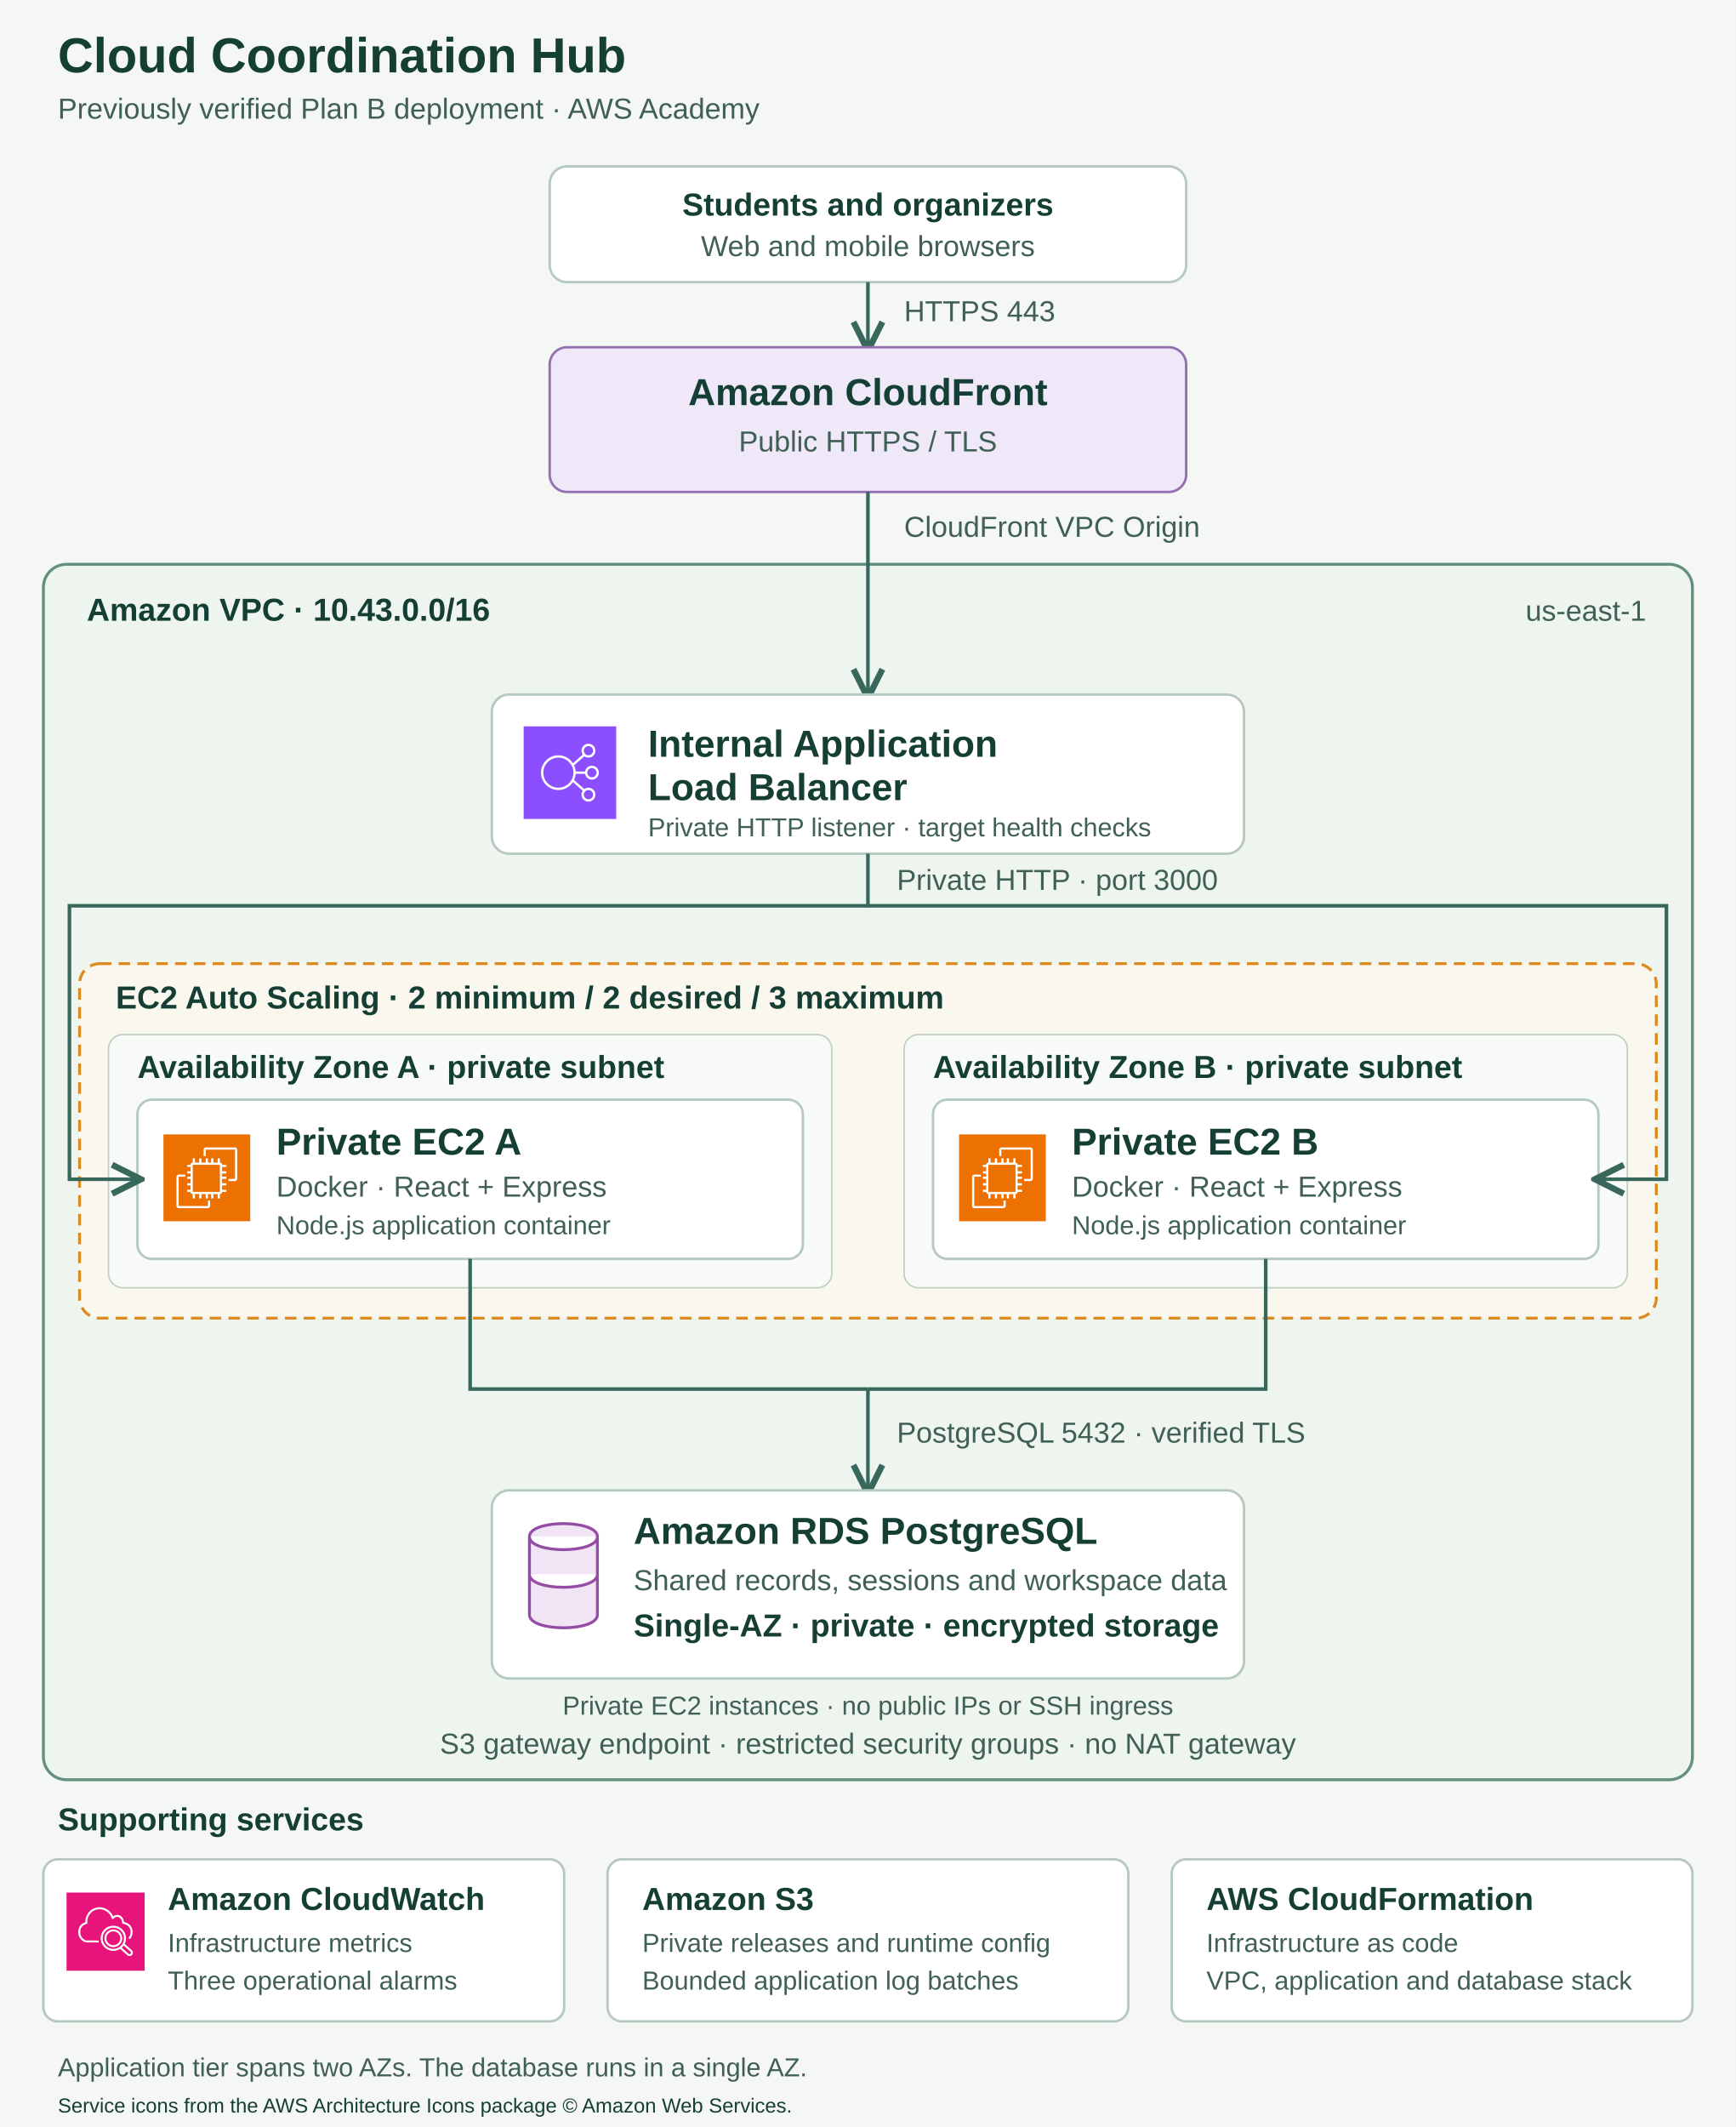
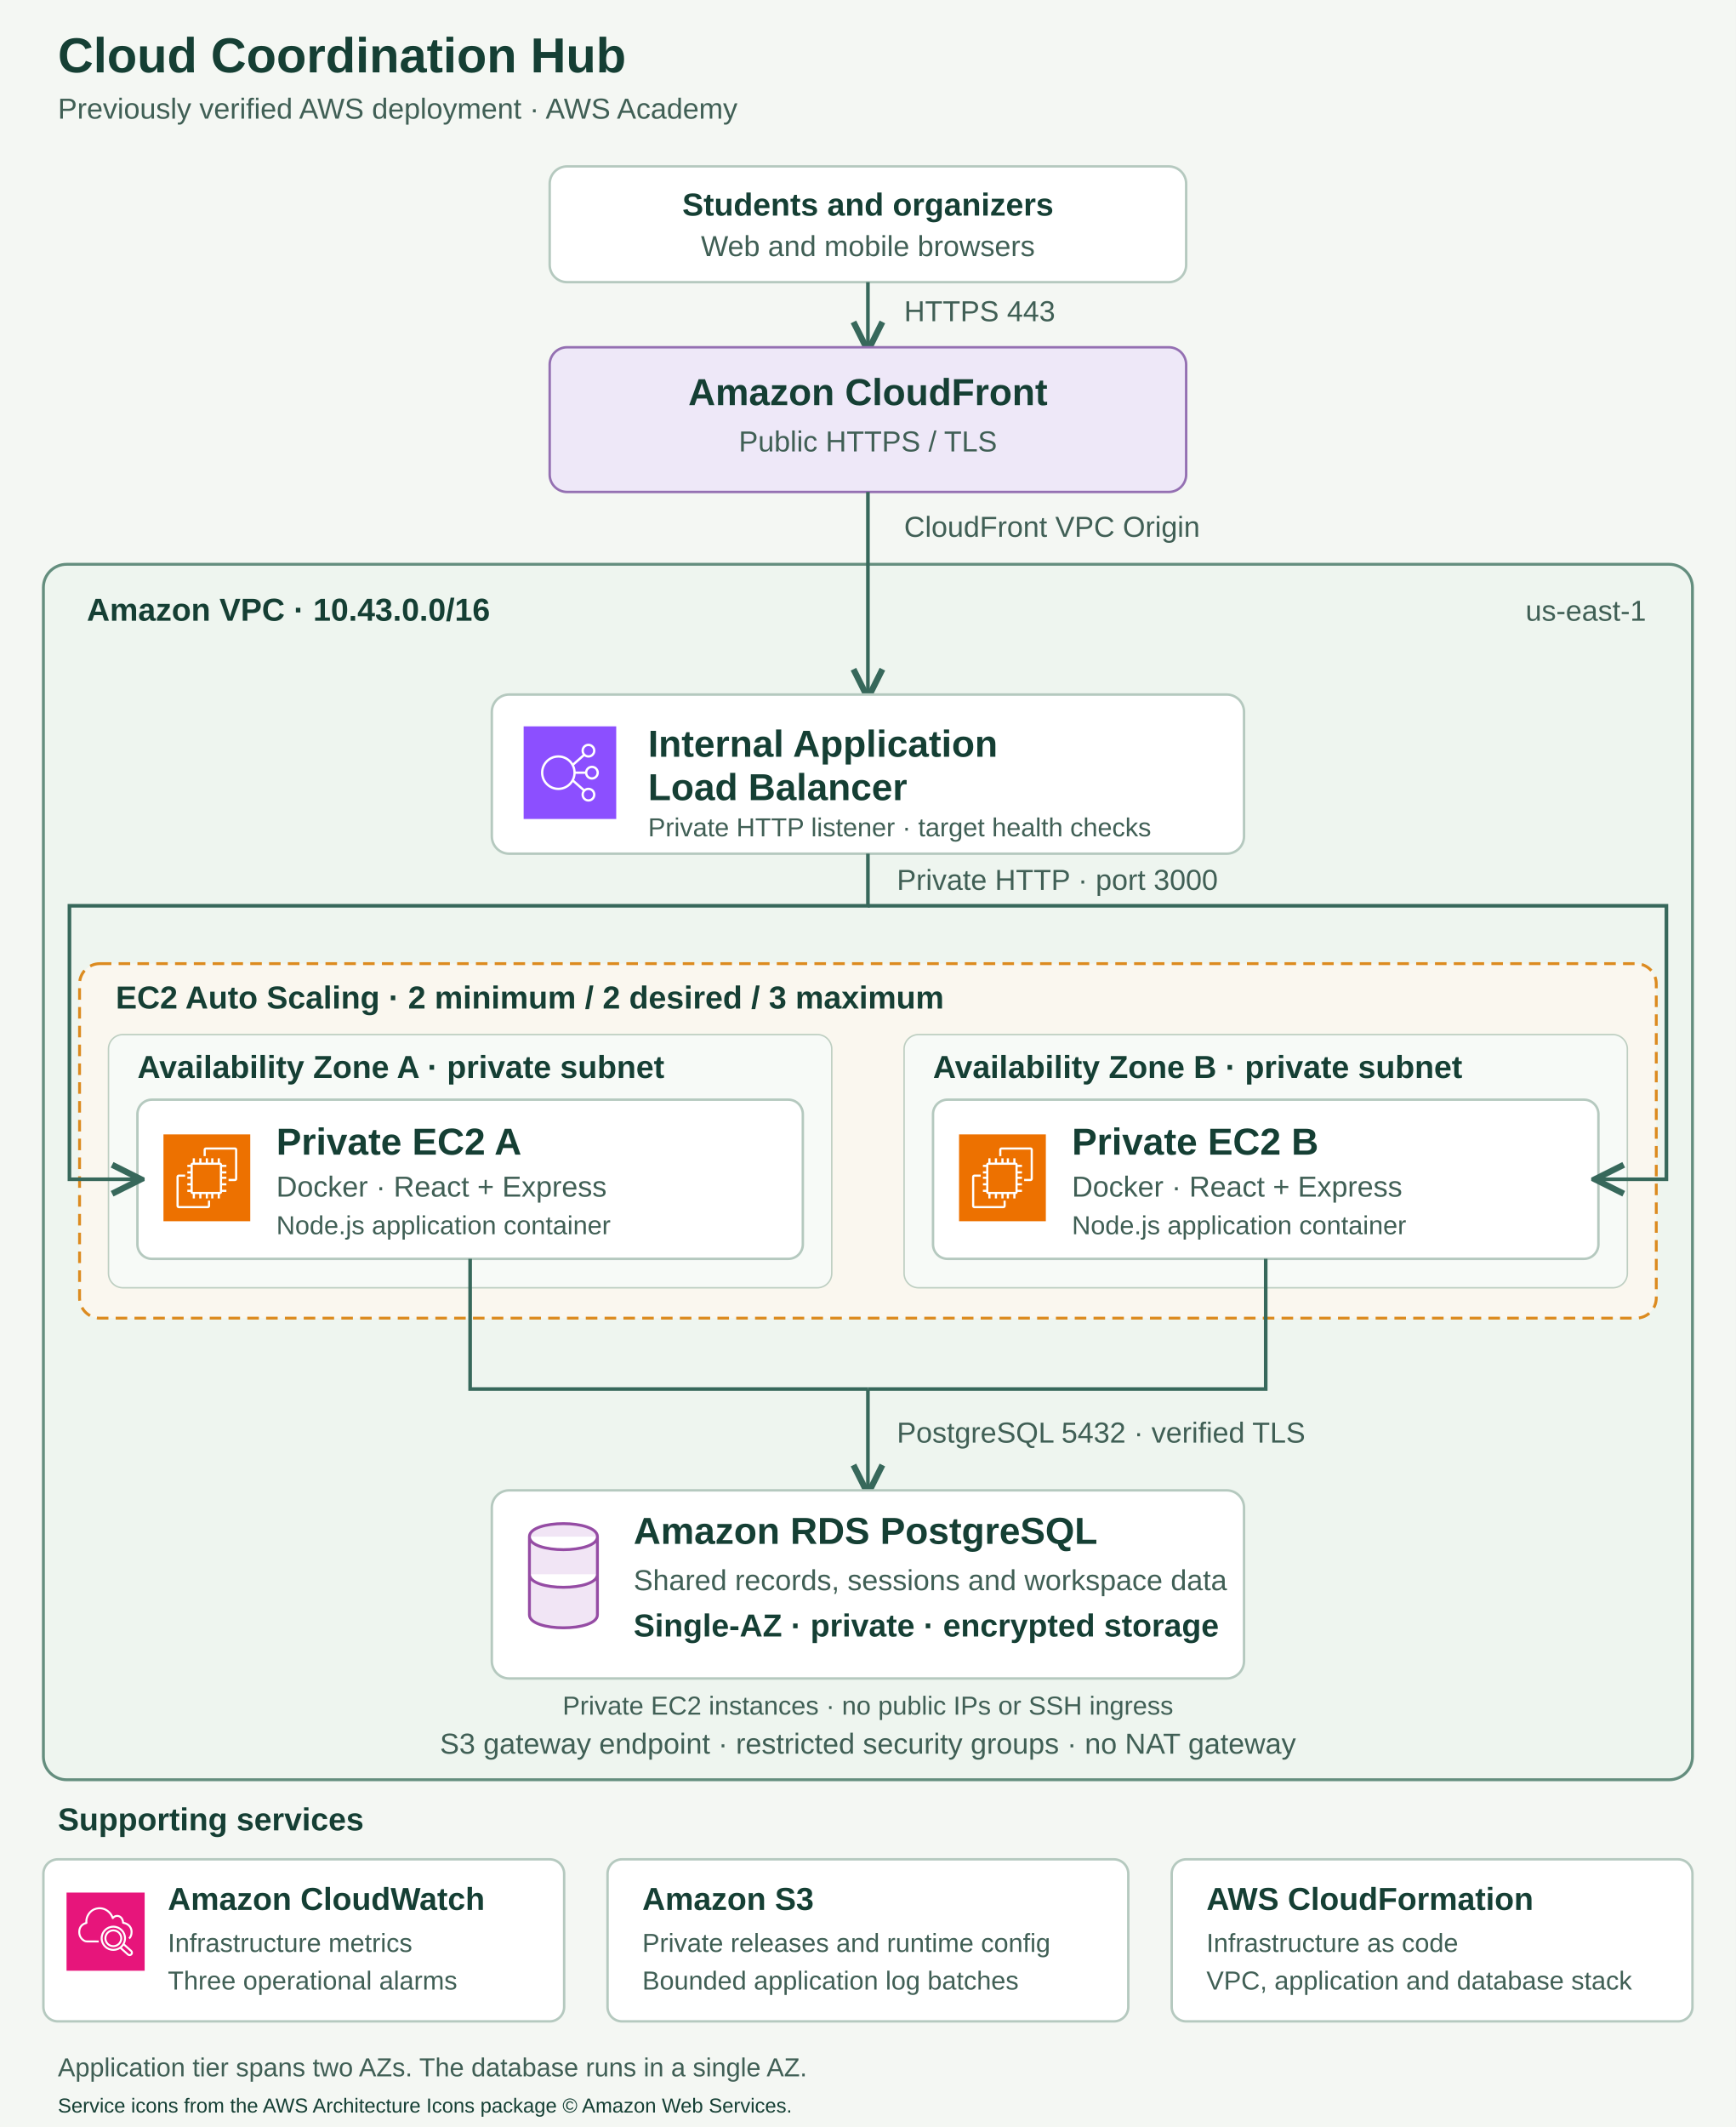
<svg xmlns="http://www.w3.org/2000/svg" width="1200" height="1470" viewBox="0 0 1200 1470" role="img" aria-labelledby="title desc">
  <defs>
    <marker id="arrow" markerWidth="10" markerHeight="10" refX="8" refY="5" orient="auto">
      <path d="M1 1 L9 5 L1 9" fill="none" stroke="#37685b" stroke-width="1.7" />
    </marker>
  </defs>
  <style>text{font-family:Arial,sans-serif;fill:#153f34}.title{font-size:34px;font-weight:700}.heading{font-size:26px;font-weight:700}.label{font-size:22px;font-weight:700}.detail{font-size:20px;fill:#405f55}.small{font-size:18px;fill:#405f55}.node{fill:white;stroke:#b5c9bf;stroke-width:1.7}.flow{fill:none;stroke:#37685b;stroke-width:2.5;marker-end:url(#arrow)}.branch{fill:none;stroke:#37685b;stroke-width:2.5}</style>
  <rect width="1200" height="1470" fill="#f4f7f3" />
  <text x="40" y="50" class="title">Cloud Coordination Hub</text>
-   <text x="40" y="82" class="detail">Previously verified Plan B deployment · AWS Academy</text>
+   <text x="40" y="82" class="detail">Previously verified AWS deployment · AWS Academy</text>
  <rect x="380" y="115" width="440" height="80" rx="12" class="node" />
  <text x="600" y="149" text-anchor="middle" class="label">Students and organizers</text>
  <text x="600" y="177" text-anchor="middle" class="detail">Web and mobile browsers</text>
  <path d="M600 195 V240" class="flow" />
  <text x="625" y="222" class="detail">HTTPS 443</text>
  <rect x="380" y="240" width="440" height="100" rx="12" fill="#eee8f8" stroke="#9470b2" stroke-width="1.7" />
  <text x="600" y="280" text-anchor="middle" class="heading">Amazon CloudFront</text>
  <text x="600" y="312" text-anchor="middle" class="detail">Public HTTPS / TLS</text>
  <rect x="30" y="390" width="1140" height="840" rx="16" fill="#eef5ef" stroke="#648e7e" stroke-width="2" />
  <text x="60" y="429" class="label">Amazon VPC · 10.43.0.0/16</text>
  <text x="1138" y="429" text-anchor="end" class="detail">us-east-1</text>
  <path d="M600 340 V480" class="flow" />
  <text x="625" y="371" class="detail">CloudFront VPC Origin</text>
  <rect x="340" y="480" width="520" height="110" rx="12" class="node" />
  <svg width="64" height="64" viewBox="0 0 80 80" version="1.1" x="362" y="502">
    <g id="alb-alb-alb-Icon-Architecture/64/Arch_Elastic-Load-Balancing_64" stroke="none" stroke-width="1" fill="none" fill-rule="evenodd">
      <g id="alb-alb-alb-Icon-Architecture-BG/64/Networking-Content-Delivery" fill="#8C4FFF">
        <rect id="alb-alb-alb-Rectangle" x="0" y="0" width="80" height="80" />
      </g>
      <path d="M30,53 C22.832,53 17,47.168 17,40 C17,32.832 22.832,27 30,27 C37.168,27 43,32.832 43,40 C43,47.168 37.168,53 30,53 M60,59 C60,61.206 58.206,63 56,63 C53.794,63 52,61.206 52,59 C52,56.794 53.794,55 56,55 C58.206,55 60,56.794 60,59 M56,17 C58.206,17 60,18.794 60,21 C60,23.206 58.206,25 56,25 C53.794,25 52,23.206 52,21 C52,18.794 53.794,17 56,17 M59,36 C61.206,36 63,37.794 63,40 C63,42.206 61.206,44 59,44 C56.794,44 55,42.206 55,40 C55,37.794 56.794,36 59,36 M44.949,41 L53.09,41 C53.568,43.833 56.033,46 59,46 C62.309,46 65,43.309 65,40 C65,36.691 62.309,34 59,34 C56.033,34 53.568,36.167 53.09,39 L44.949,39 C44.823,37.099 44.344,35.297 43.572,33.654 L52.446,25.823 C53.442,26.559 54.669,27 56,27 C59.309,27 62,24.309 62,21 C62,17.691 59.309,15 56,15 C52.691,15 50,17.691 50,21 C50,22.256 50.389,23.421 51.051,24.386 L42.581,31.859 C39.904,27.738 35.271,25 30,25 C21.729,25 15,31.729 15,40 C15,48.271 21.729,55 30,55 C35.271,55 39.904,52.262 42.581,48.141 L51.051,55.614 C50.389,56.579 50,57.744 50,59 C50,62.309 52.691,65 56,65 C59.309,65 62,62.309 62,59 C62,55.691 59.309,53 56,53 C54.669,53 53.442,53.441 52.446,54.177 L43.572,46.346 C44.344,44.703 44.823,42.901 44.949,41" id="alb-alb-alb-Elastic-Load-Balancing_Icon_64_Squid" fill="#FFFFFF" />
    </g>
  </svg>
  <text x="448" y="523" class="heading">Internal Application</text>
  <text x="448" y="553" class="heading">Load Balancer</text>
  <text x="448" y="578" class="small">Private HTTP listener · target health checks</text>
  <text x="620" y="615" class="detail">Private HTTP · port 3000</text>
  <rect x="55" y="666" width="1090" height="245" rx="14" fill="#fff8ee" fill-opacity="0.72" stroke="#dc8b20" stroke-width="2" stroke-dasharray="8 5" />
  <text x="80" y="697" class="label">EC2 Auto Scaling · 2 minimum / 2 desired / 3 maximum</text>
  <rect x="75" y="715" width="500" height="175" rx="10" fill="#f7faf7" stroke="#bdcec1" />
  <text x="95" y="745" class="label">Availability Zone A · private subnet</text>
  <rect x="95" y="760" width="460" height="110" rx="10" class="node" />
  <svg width="60" height="60" viewBox="0 0 80 80" version="1.1" x="113" y="784">
    <g id="ec2a-ec2b-ec2-Icon-Architecture/64/Arch_Amazon-EC2_64" stroke="none" stroke-width="1" fill="none" fill-rule="evenodd">
      <g id="ec2a-ec2b-ec2-Icon-Architecture-BG/64/Compute" fill="#ED7100">
        <rect id="ec2a-ec2b-ec2-Rectangle" x="0" y="0" width="80" height="80" />
      </g>
      <path d="M27,53 L52,53 L52,28 L27,28 L27,53 Z M54,28 L58,28 L58,30 L54,30 L54,34 L58,34 L58,36 L54,36 L54,39 L58,39 L58,41 L54,41 L54,45 L58,45 L58,47 L54,47 L54,51 L58,51 L58,53 L54,53 L54,53.136 C54,54.164 53.164,55 52.136,55 L52,55 L52,59 L50,59 L50,55 L46,55 L46,59 L44,59 L44,55 L41,55 L41,59 L39,59 L39,55 L35,55 L35,59 L33,59 L33,55 L29,55 L29,59 L27,59 L27,55 L26.864,55 C25.836,55 25,54.164 25,53.136 L25,53 L22,53 L22,51 L25,51 L25,47 L22,47 L22,45 L25,45 L25,41 L22,41 L22,39 L25,39 L25,36 L22,36 L22,34 L25,34 L25,30 L22,30 L22,28 L25,28 L25,27.864 C25,26.836 25.836,26 26.864,26 L27,26 L27,22 L29,22 L29,26 L33,26 L33,22 L35,22 L35,26 L39,26 L39,22 L41,22 L41,26 L44,26 L44,22 L46,22 L46,26 L50,26 L50,22 L52,22 L52,26 L52.136,26 C53.164,26 54,26.836 54,27.864 L54,28 Z M41,65.876 C41,65.944 40.944,66 40.876,66 L14.124,66 C14.056,66 14,65.944 14,65.876 L14,39.124 C14,39.056 14.056,39 14.124,39 L20,39 L20,37 L14.124,37 C12.953,37 12,37.953 12,39.124 L12,65.876 C12,67.047 12.953,68 14.124,68 L40.876,68 C42.047,68 43,67.047 43,65.876 L43,61 L41,61 L41,65.876 Z M68,14.124 L68,40.876 C68,42.047 67.047,43 65.876,43 L60,43 L60,41 L65.876,41 C65.944,41 66,40.944 66,40.876 L66,14.124 C66,14.056 65.944,14 65.876,14 L39.124,14 C39.056,14 39,14.056 39,14.124 L39,20 L37,20 L37,14.124 C37,12.953 37.953,12 39.124,12 L65.876,12 C67.047,12 68,12.953 68,14.124 L68,14.124 Z" id="ec2a-ec2b-ec2-Amazon-EC2_Icon_64_Squid" fill="#FFFFFF" />
    </g>
  </svg>
  <text x="191" y="798" class="heading">Private EC2 A</text>
  <text x="191" y="827" class="detail">Docker · React + Express</text>
  <text x="191" y="853" class="small">Node.js application container</text>
  <rect x="625" y="715" width="500" height="175" rx="10" fill="#f7faf7" stroke="#bdcec1" />
  <text x="645" y="745" class="label">Availability Zone B · private subnet</text>
  <rect x="645" y="760" width="460" height="110" rx="10" class="node" />
  <svg width="60" height="60" viewBox="0 0 80 80" version="1.1" x="663" y="784">
    <g id="ec2b-ec2b-ec2-Icon-Architecture/64/Arch_Amazon-EC2_64" stroke="none" stroke-width="1" fill="none" fill-rule="evenodd">
      <g id="ec2b-ec2b-ec2-Icon-Architecture-BG/64/Compute" fill="#ED7100">
        <rect id="ec2b-ec2b-ec2-Rectangle" x="0" y="0" width="80" height="80" />
      </g>
      <path d="M27,53 L52,53 L52,28 L27,28 L27,53 Z M54,28 L58,28 L58,30 L54,30 L54,34 L58,34 L58,36 L54,36 L54,39 L58,39 L58,41 L54,41 L54,45 L58,45 L58,47 L54,47 L54,51 L58,51 L58,53 L54,53 L54,53.136 C54,54.164 53.164,55 52.136,55 L52,55 L52,59 L50,59 L50,55 L46,55 L46,59 L44,59 L44,55 L41,55 L41,59 L39,59 L39,55 L35,55 L35,59 L33,59 L33,55 L29,55 L29,59 L27,59 L27,55 L26.864,55 C25.836,55 25,54.164 25,53.136 L25,53 L22,53 L22,51 L25,51 L25,47 L22,47 L22,45 L25,45 L25,41 L22,41 L22,39 L25,39 L25,36 L22,36 L22,34 L25,34 L25,30 L22,30 L22,28 L25,28 L25,27.864 C25,26.836 25.836,26 26.864,26 L27,26 L27,22 L29,22 L29,26 L33,26 L33,22 L35,22 L35,26 L39,26 L39,22 L41,22 L41,26 L44,26 L44,22 L46,22 L46,26 L50,26 L50,22 L52,22 L52,26 L52.136,26 C53.164,26 54,26.836 54,27.864 L54,28 Z M41,65.876 C41,65.944 40.944,66 40.876,66 L14.124,66 C14.056,66 14,65.944 14,65.876 L14,39.124 C14,39.056 14.056,39 14.124,39 L20,39 L20,37 L14.124,37 C12.953,37 12,37.953 12,39.124 L12,65.876 C12,67.047 12.953,68 14.124,68 L40.876,68 C42.047,68 43,67.047 43,65.876 L43,61 L41,61 L41,65.876 Z M68,14.124 L68,40.876 C68,42.047 67.047,43 65.876,43 L60,43 L60,41 L65.876,41 C65.944,41 66,40.944 66,40.876 L66,14.124 C66,14.056 65.944,14 65.876,14 L39.124,14 C39.056,14 39,14.056 39,14.124 L39,20 L37,20 L37,14.124 C37,12.953 37.953,12 39.124,12 L65.876,12 C67.047,12 68,12.953 68,14.124 L68,14.124 Z" id="ec2b-ec2b-ec2-Amazon-EC2_Icon_64_Squid" fill="#FFFFFF" />
    </g>
  </svg>
  <text x="741" y="798" class="heading">Private EC2 B</text>
  <text x="741" y="827" class="detail">Docker · React + Express</text>
  <text x="741" y="853" class="small">Node.js application container</text>
  <path d="M325 870 V960 H600" class="branch" />
  <path d="M875 870 V960 H600" class="branch" />
  <path d="M600 960 V1030" class="flow" />
  <text x="620" y="997" class="detail">PostgreSQL 5432 · verified TLS</text>
  <rect x="340" y="1030" width="520" height="130" rx="12" class="node" />
  <path d="M366 1062 C366 1050 413 1050 413 1062 V1116 C413 1128 366 1128 366 1116 Z M366 1062 C366 1074 413 1074 413 1062 M366 1088 C366 1100 413 1100 413 1088" fill="#f1e5f5" stroke="#954ca4" stroke-width="2" />
  <text x="438" y="1067" class="heading">Amazon RDS PostgreSQL</text>
  <text x="438" y="1099" class="detail">Shared records, sessions and workspace data</text>
  <text x="438" y="1131" class="label">Single-AZ · private · encrypted storage</text>
  <text x="600" y="1185" text-anchor="middle" class="small">Private EC2 instances · no public IPs or SSH ingress</text>
  <text x="600" y="1212" text-anchor="middle" class="detail">S3 gateway endpoint · restricted security groups · no NAT gateway</text>
  <text x="40" y="1265" class="label">Supporting services</text>
  <rect x="30" y="1285" width="360" height="112" rx="10" class="node" />
  <svg width="54" height="54" viewBox="0 0 80 80" version="1.1" x="46" y="1308">
    <g id="cloudwatch-cloudwatch-cw-Icon-Architecture/64/Arch_Amazon-CloudWatch_64" stroke="none" stroke-width="1" fill="none" fill-rule="evenodd">
      <g id="cloudwatch-cloudwatch-cw-Icon-Architecture-BG/64/Management-Governance" fill="#E7157B">
        <rect id="cloudwatch-cloudwatch-cw-Rectangle" x="0" y="0" width="80" height="80" />
      </g>
      <path d="M55.059,46.777 C55.059,42.868 51.858,39.688 47.922,39.688 C43.987,39.688 40.786,42.868 40.786,46.777 C40.786,50.687 43.987,53.867 47.922,53.867 C51.858,53.867 55.059,50.687 55.059,46.777 M57.07,46.777 C57.07,51.788 52.966,55.864 47.922,55.864 C42.879,55.864 38.775,51.788 38.775,46.777 C38.775,41.767 42.879,37.691 47.922,37.691 C52.966,37.691 57.07,41.767 57.07,46.777 M65.51,60.474 L58.501,54.203 C57.935,54.994 57.281,55.717 56.554,56.363 L63.552,62.633 C64.15,63.169 65.078,63.119 65.618,62.526 C66.155,61.932 66.107,61.011 65.51,60.474 M47.922,57.662 C53.965,57.662 58.88,52.779 58.88,46.777 C58.88,40.775 53.965,35.893 47.922,35.893 C41.881,35.893 36.965,40.775 36.965,46.777 C36.965,52.779 41.881,57.662 47.922,57.662 M67.112,63.863 C66.426,64.617 65.478,65 64.529,65 C63.7,65 62.87,64.708 62.207,64.117 L54.931,57.599 C52.907,58.897 50.506,59.659 47.922,59.659 C40.772,59.659 34.955,53.88 34.955,46.777 C34.955,39.675 40.772,33.896 47.922,33.896 C55.073,33.896 60.891,39.675 60.891,46.777 C60.891,48.815 60.399,50.737 59.547,52.451 L66.856,58.991 C68.275,60.266 68.39,62.45 67.112,63.863 M21.28,29.393 C21.28,29.912 21.312,30.429 21.374,30.929 C21.409,31.214 21.321,31.498 21.13,31.713 C20.978,31.884 20.774,31.997 20.551,32.035 C18.079,32.669 14.01,34.588 14.01,40.346 C14.01,44.693 16.424,47.093 18.45,48.341 C19.141,48.774 19.959,49.005 20.823,49.014 L32.945,49.025 L32.943,51.022 L20.812,51.011 C19.566,50.998 18.384,50.661 17.384,50.035 C15.377,48.797 12,45.89 12,40.346 C12,33.662 16.6,31.192 19.3,30.319 C19.28,30.012 19.27,29.702 19.27,29.393 C19.27,23.932 22.998,18.27 27.942,16.222 C33.724,13.815 39.85,15.008 44.326,19.411 C45.714,20.775 46.855,22.432 47.73,24.348 C48.906,23.38 50.356,22.846 51.884,22.846 C54.886,22.846 58.266,25.11 58.868,30.061 C61.68,30.705 67.621,32.955 67.621,40.423 C67.621,43.404 66.68,45.867 64.823,47.742 L63.39,46.341 C64.863,44.853 65.61,42.862 65.61,40.423 C65.61,33.891 60.106,32.266 57.737,31.872 C57.468,31.827 57.23,31.675 57.076,31.452 C56.926,31.236 56.869,30.971 56.914,30.715 C56.585,26.66 54.161,24.843 51.884,24.843 C50.447,24.843 49.1,25.538 48.187,26.75 C47.965,27.044 47.604,27.194 47.234,27.14 C46.87,27.086 46.563,26.836 46.437,26.492 C45.614,24.226 44.428,22.321 42.912,20.831 C39.033,17.015 33.728,15.981 28.717,18.065 C24.546,19.792 21.28,24.767 21.28,29.393" id="cloudwatch-cloudwatch-cw-Amazon-CloudWatch_Icon_64_Squid" fill="#FFFFFF" />
    </g>
  </svg>
  <text x="116" y="1320" class="label">Amazon CloudWatch</text>
  <text x="116" y="1349" class="small">Infrastructure metrics</text>
  <text x="116" y="1375" class="small">Three operational alarms</text>
  <rect x="420" y="1285" width="360" height="112" rx="10" class="node" />
  <text x="444" y="1320" class="label">Amazon S3</text>
  <text x="444" y="1349" class="small">Private releases and runtime config</text>
  <text x="444" y="1375" class="small">Bounded application log batches</text>
  <rect x="810" y="1285" width="360" height="112" rx="10" class="node" />
  <text x="834" y="1320" class="label">AWS CloudFormation</text>
  <text x="834" y="1349" class="small">Infrastructure as code</text>
  <text x="834" y="1375" class="small">VPC, application and database stack</text>
  <text x="40" y="1435" class="small">Application tier spans two AZs. The database runs in a single AZ.</text>
  <text x="40" y="1460" font-family="Arial,sans-serif" font-size="14" fill="#60756b">Service icons from the AWS Architecture Icons package © Amazon Web Services.</text>
  <path d="M600 590 V626 H48 V815 H95" class="flow" />
  <path d="M600 626 H1152 V815 H1105" class="flow" />
</svg>
